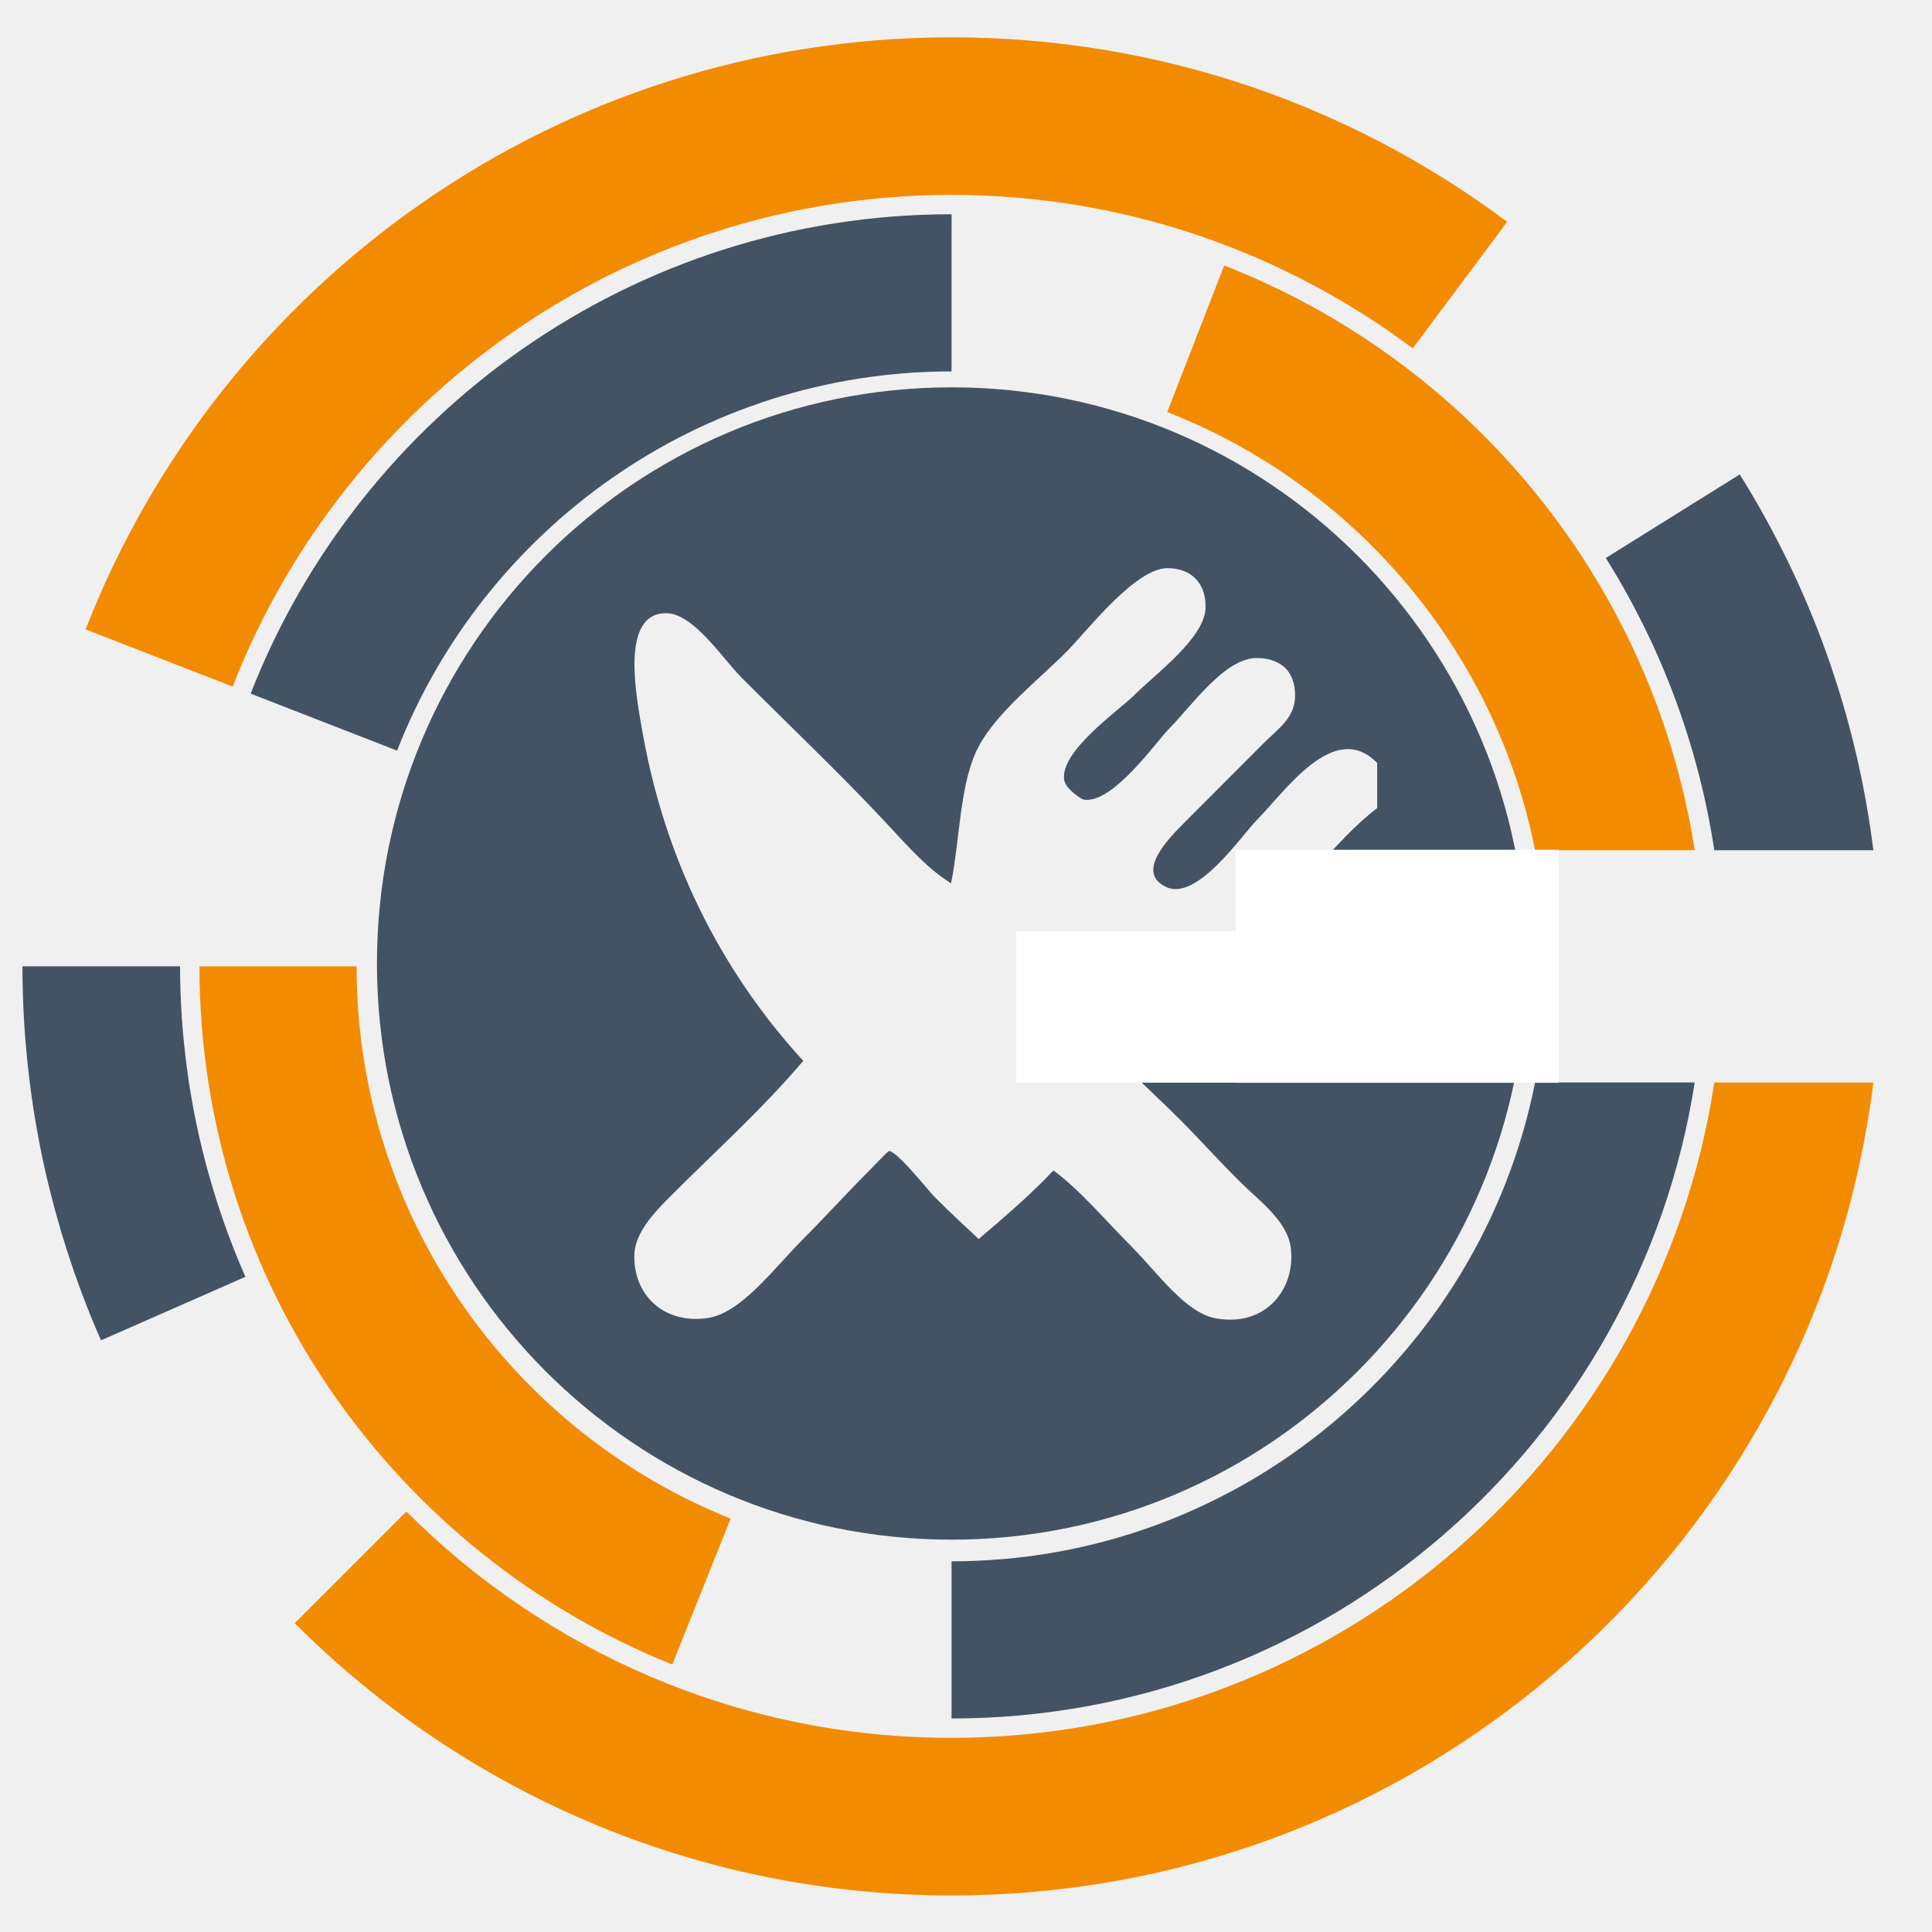
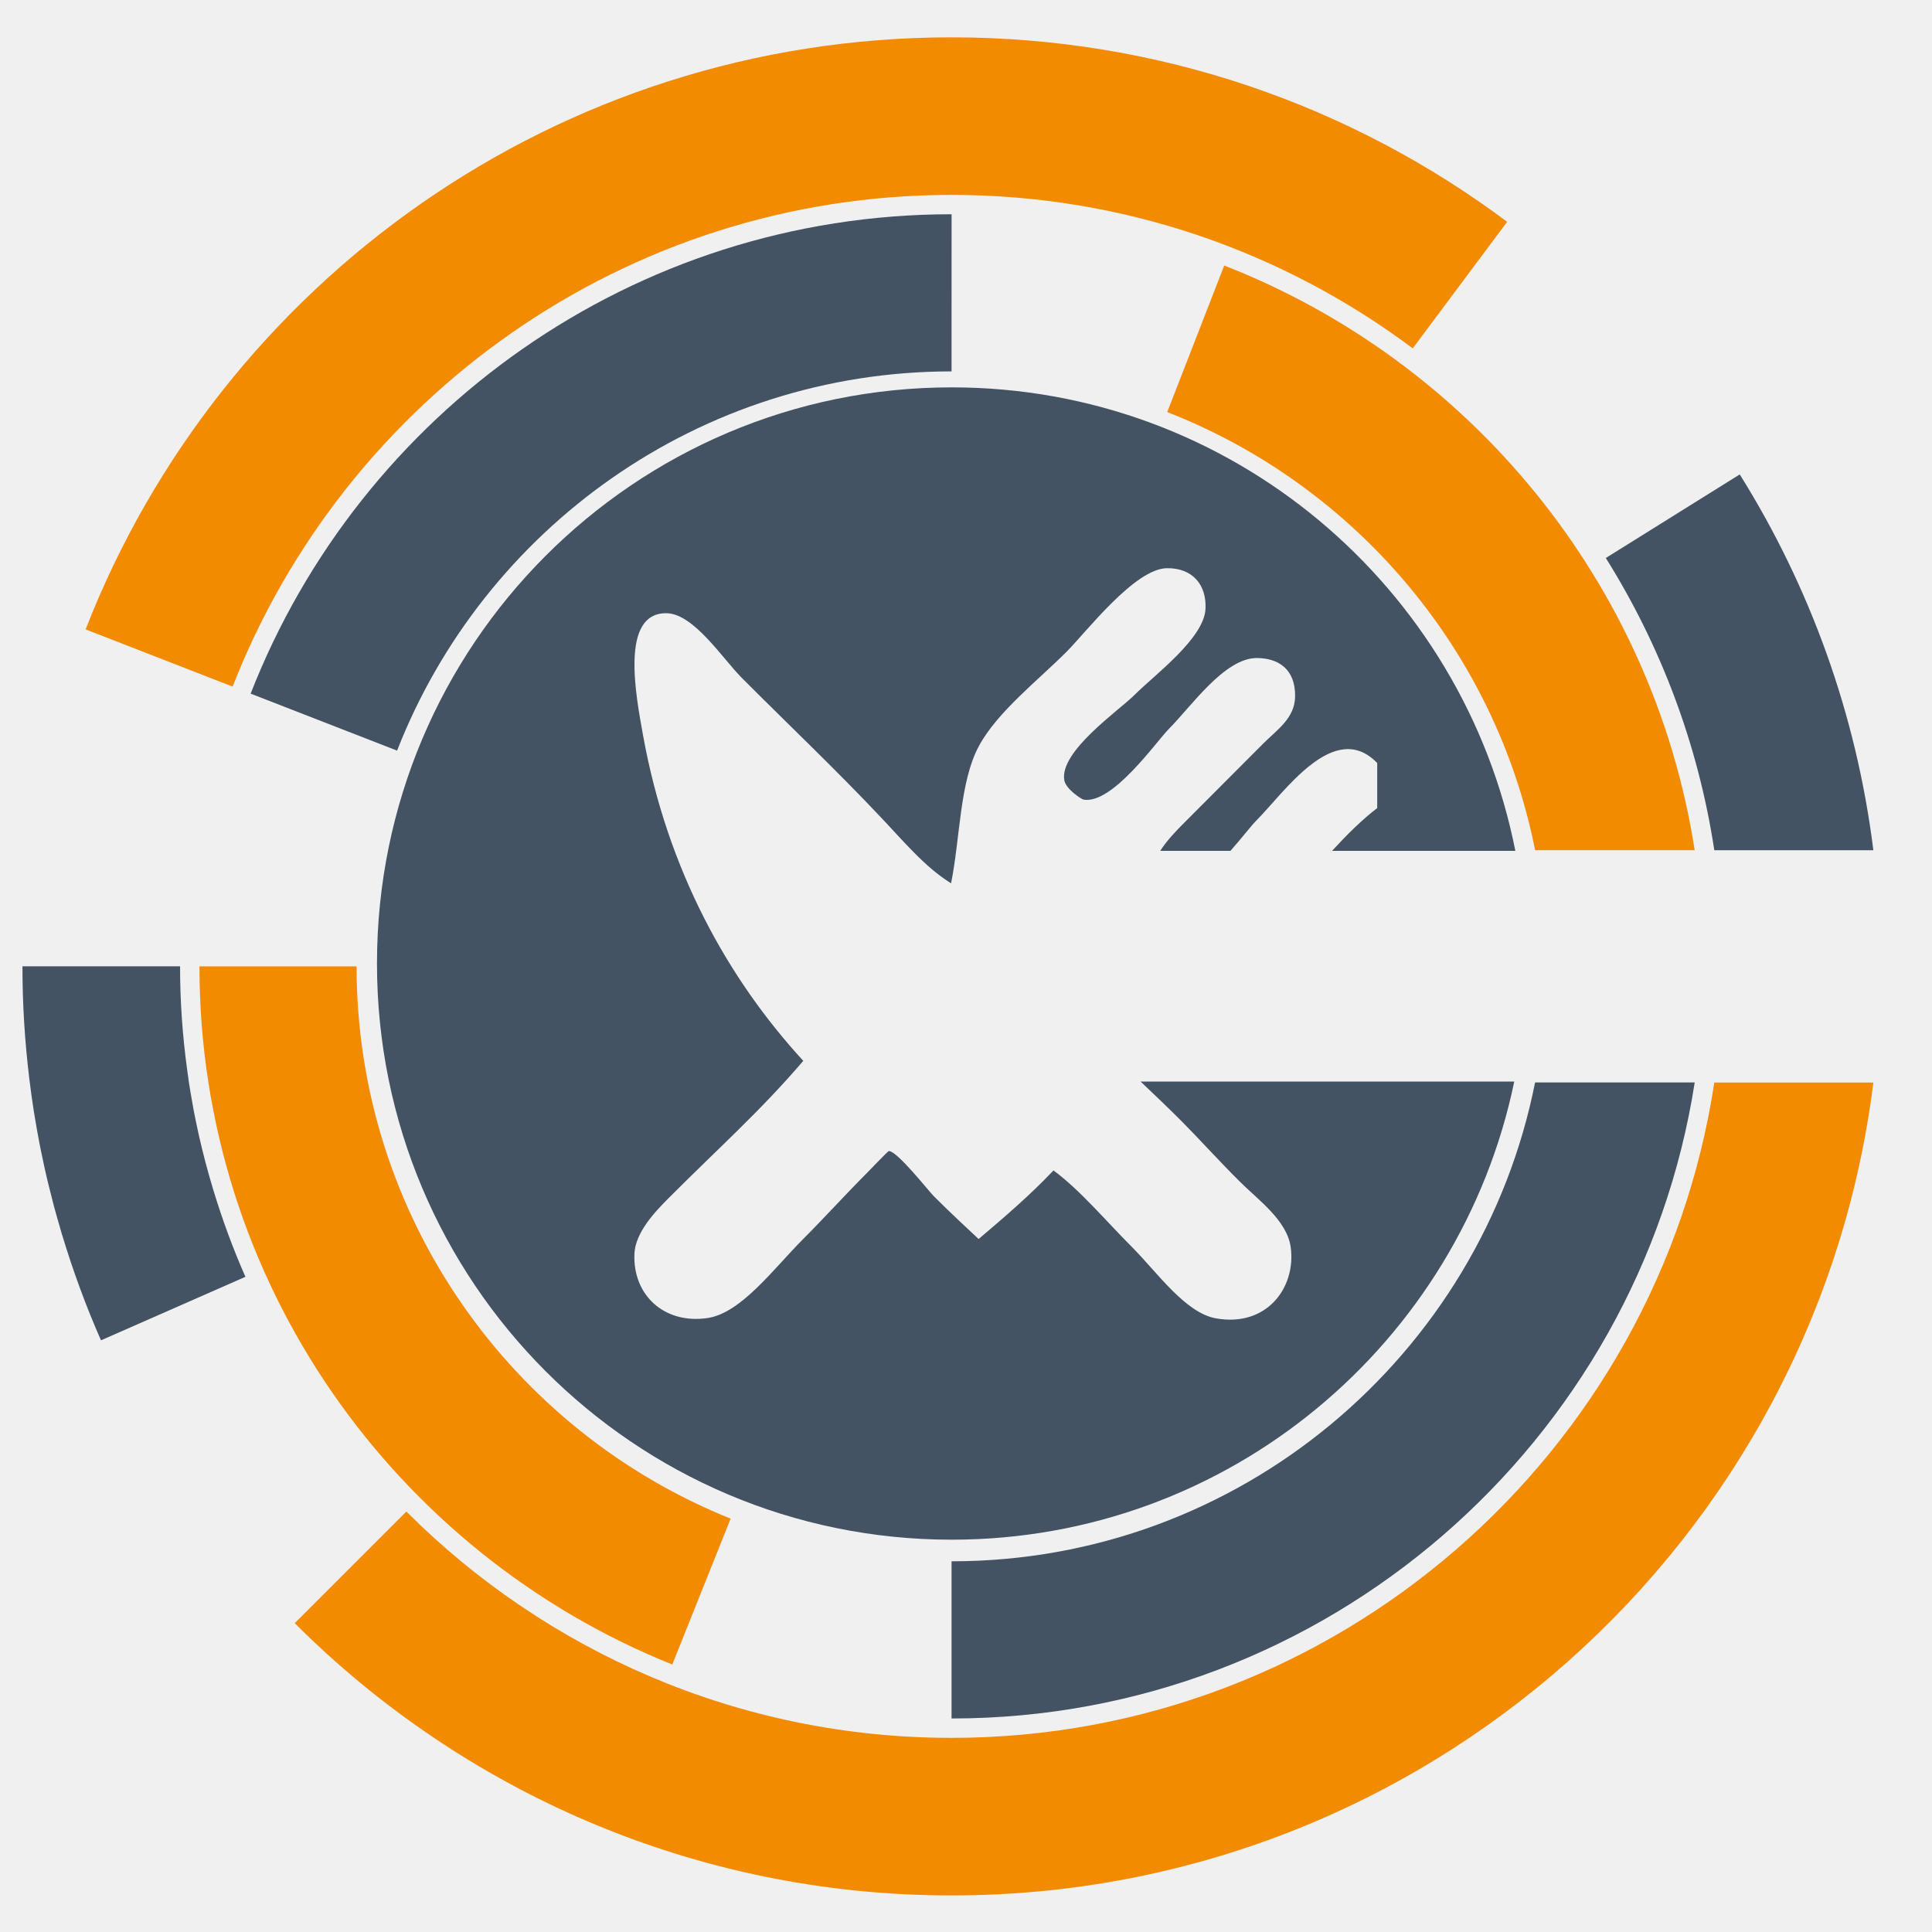
<svg xmlns="http://www.w3.org/2000/svg" xmlns:xlink="http://www.w3.org/1999/xlink" version="1.1" x="0px" y="0px" viewBox="0 0 1000 1000" enable-background="new 0 0 1000 1000" xml:space="preserve" id="svg2" width="100%" height="100%">
  <defs id="defs12">
    <clipPath id="SVGID_2_">
      <use height="1052.362" width="744.094" y="0" x="0" style="overflow:visible" xlink:href="#SVGID_1_" overflow="visible" id="use11" />
    </clipPath>
    <clipPath id="clipPath3049">
      <use height="1052.362" width="744.094" y="0" x="0" style="overflow:visible" xlink:href="#SVGID_1_" overflow="visible" id="use3051" />
    </clipPath>
    <clipPath id="clipPath3053">
      <use height="1052.362" width="744.094" y="0" x="0" style="overflow:visible" xlink:href="#SVGID_1_" overflow="visible" id="use3055" />
    </clipPath>
    <clipPath id="clipPath3057">
      <use height="1052.362" width="744.094" y="0" x="0" style="overflow:visible" xlink:href="#SVGID_1_" overflow="visible" id="use3059" />
    </clipPath>
    <clipPath id="clipPath3061">
      <use height="1052.362" width="744.094" y="0" x="0" style="overflow:visible" xlink:href="#SVGID_1_" overflow="visible" id="use3063" />
    </clipPath>
    <clipPath id="clipPath3065">
      <use height="1052.362" width="744.094" y="0" x="0" style="overflow:visible" xlink:href="#SVGID_1_" overflow="visible" id="use3067" />
    </clipPath>
    <clipPath id="clipPath3069">
      <use height="1052.362" width="744.094" y="0" x="0" style="overflow:visible" xlink:href="#SVGID_1_" overflow="visible" id="use3071" />
    </clipPath>
    <clipPath id="clipPath3073">
      <use height="1052.362" width="744.094" y="0" x="0" style="overflow:visible" xlink:href="#SVGID_1_" overflow="visible" id="use3075" />
    </clipPath>
    <clipPath id="clipPath3077">
      <use height="1052.362" width="744.094" y="0" x="0" style="overflow:visible" xlink:href="#SVGID_1_" overflow="visible" id="use3079" />
    </clipPath>
    <clipPath id="clipPath3081">
      <use height="1052.362" width="744.094" y="0" x="0" style="overflow:visible" xlink:href="#SVGID_1_" overflow="visible" id="use3083" />
    </clipPath>
    <clipPath id="clipPath3085">
      <use height="1052.362" width="744.094" y="0" x="0" style="overflow:visible" xlink:href="#SVGID_1_" overflow="visible" id="use3087" />
    </clipPath>
    <clipPath id="clipPath3089">
      <use height="1052.362" width="744.094" y="0" x="0" style="overflow:visible" xlink:href="#SVGID_1_" overflow="visible" id="use3091" />
    </clipPath>
    <clipPath id="clipPath3093">
      <use height="1052.362" width="744.094" y="0" x="0" style="overflow:visible" xlink:href="#SVGID_1_" overflow="visible" id="use3095" />
    </clipPath>
    <clipPath id="clipPath3097">
      <use height="1052.362" width="744.094" y="0" x="0" style="overflow:visible" xlink:href="#SVGID_1_" overflow="visible" id="use3099" />
    </clipPath>
    <clipPath id="clipPath3101">
      <use height="1052.362" width="744.094" y="0" x="0" style="overflow:visible" xlink:href="#SVGID_1_" overflow="visible" id="use3103" />
    </clipPath>
    <clipPath id="clipPath3105">
      <use height="1052.362" width="744.094" y="0" x="0" style="overflow:visible" xlink:href="#SVGID_1_" overflow="visible" id="use3107" />
    </clipPath>
    <clipPath id="clipPath3109">
      <use height="1052.362" width="744.094" y="0" x="0" style="overflow:visible" xlink:href="#SVGID_1_" overflow="visible" id="use3111" />
    </clipPath>
    <defs id="defs7">
      <rect height="792" width="1224" y="-294.475" x="-572.958" id="SVGID_1_" />
    </defs>
    <clipPath id="clipPath3116">
      <use id="use3118" overflow="visible" xlink:href="#SVGID_1_" style="overflow:visible" x="0" y="0" width="744.094" height="1052.362" />
    </clipPath>
  </defs>
-   <g id="g6" transform="matrix(0.607083,0,0,0.6086138,189.0409,194.4007)" style="fill:#435363;fill-opacity:1">
-     <path d="M 500,10 C 229.4,10 10,229.4 10,500 10,770.6 229.4,990 500,990 770.6,990 990,770.6 990,500 990,229.4 770.6,10 500,10 z m 217.5,498.3 c -31,18.1 -72.3,15.7 -116.4,25.5 23.1,35.2 60.1,65.4 94.9,100.3 14.8,14.8 30.4,32.2 49.3,51 16.1,16.1 40.8,33.4 43.8,56.5 4.5,34.3 -20.7,67.9 -63.8,60.2 -26.1,-4.7 -50,-39 -71.1,-60.2 C 630.9,718.3 609.5,692.7 586.8,676 567,696.9 545,715.7 523,734.3 c -9.7,-9.1 -23.4,-21.6 -38.3,-36.5 -4.4,-4.4 -31.3,-38.6 -38.3,-38.3 -0.7,0 -15,15 -18.2,18.2 -19.3,19.3 -38.4,40.3 -54.7,56.5 -25.4,25.4 -53.1,63.4 -82,67.4 -36.8,5.2 -63.5,-19.8 -62,-54.7 0.8,-18.2 17.5,-35.7 29.2,-47.4 C 302.1,656.1 336.4,626 373.5,582.8 309.5,513.3 257.7,420.9 236.9,306 230.7,271.7 217.1,201.4 257,202.1 c 23.1,0.4 47.9,38.8 63.8,54.7 43.4,43.4 79.2,77 118.5,118.5 19.4,20.4 38,42.9 60.2,56.5 7.8,-38.9 7.3,-86.3 23.7,-116.7 15.7,-29.1 50.6,-56.1 74.7,-80.2 16.7,-16.7 58.2,-70.8 85.7,-71.1 21.9,-0.2 33.8,14.2 32.8,34.6 -1.3,25.2 -43.3,56 -60.2,72.9 -13.5,13.5 -64.5,48.3 -60.2,72.9 1.4,7.7 15,16.2 16.4,16.4 24.7,4.3 62.2,-49.5 72.9,-60.2 18.8,-18.8 47.2,-60.1 74.7,-60.2 18,0 33.2,9 32.8,32.8 -0.3,18.6 -15.6,28.3 -27.3,40.1 -28.1,28.1 -40.3,40.3 -67.4,67.4 -13.1,13.1 -42.4,42.5 -14.6,54.7 26.1,11.5 64.7,-45.2 76,-56.5 24.2,-24.2 66.6,-87 103.3,-49.2 0,12.8 0,25.5 0,38.3 -49.1,37.6 -89.1,107.6 -145.3,140.5 z" id="path8" style="fill:#435363;fill-opacity:1" />
-   </g>
  <path id="path31" d="M 17.47,31.985 C 17.397,31.743 17.327,31.499 17.262,31.253 17.258,31.238 17.254,31.223 17.25,31.208 17.19,30.98 17.135,30.752 17.082,30.522 17.071,30.475 17.061,30.428 17.051,30.381 17.007,30.184 16.967,29.985 16.928,29.786 16.911,29.697 16.896,29.608 16.881,29.519 16.853,29.36 16.825,29.202 16.8,29.041 16.779,28.904 16.761,28.768 16.743,28.631 16.617,27.697 16.549,26.748 16.55,25.787 h -4.375 c -0.001,1.048 0.065,2.083 0.188,3.105 l 0,0 c 0.002,0.022 0.006,0.044 0.009,0.066 0.034,0.278 0.072,0.556 0.115,0.831 0.012,0.076 0.025,0.152 0.038,0.229 0.038,0.226 0.077,0.452 0.121,0.677 0.022,0.12 0.048,0.238 0.073,0.357 0.037,0.179 0.075,0.358 0.116,0.536 0.036,0.156 0.075,0.312 0.115,0.468 0.035,0.139 0.069,0.278 0.106,0.417 0.05,0.184 0.103,0.366 0.156,0.549 0.022,0.076 0.042,0.154 0.065,0.229 h 0.002 c 0.302,0.999 0.66,1.974 1.076,2.918 l 4.009,-1.763 C 18.019,33.624 17.721,32.814 17.47,31.985 z" clip-path="url(#SVGID_2_)" style="fill:#435363" transform="matrix(18.64656,0,0,18.64656,-215.3966,19.32203)" />
  <path id="path33" d="m 37.965,47.204 c -5.904,0 -11.256,-2.404 -15.133,-6.282 l -3.099,3.099 c 4.667,4.667 11.111,7.557 18.232,7.557 13.151,0 24.001,-9.844 25.588,-22.565 h -4.415 c -1.56,10.283 -10.46,18.191 -21.173,18.191" clip-path="url(#SVGID_2_)" style="fill:#f38b00" transform="matrix(18.64656,0,0,18.64656,-215.3966,19.32203)" />
  <path id="path35" d="m 37.965,4.374 c 4.797,0 9.228,1.585 12.802,4.26 L 53.388,5.121 C 49.086,1.905 43.748,0 37.965,0 27.022,0 17.672,6.816 13.928,16.435 l 4.081,1.588 C 21.124,10.042 28.895,4.374 37.965,4.374" clip-path="url(#SVGID_2_)" style="fill:#f38b00" transform="matrix(18.64656,0,0,18.64656,-215.3966,19.32203)" />
  <path id="path37" d="m 59.138,22.565 h 4.415 C 63.08,18.77 61.782,15.231 59.844,12.133 l -3.718,2.32 c 1.518,2.423 2.565,5.17 3.012,8.112" clip-path="url(#SVGID_2_)" style="fill:#435363" transform="matrix(18.64656,0,0,18.64656,-215.3966,19.32203)" />
  <path id="path39" d="m 54.164,22.565 h 4.43 C 57.438,15.137 52.351,8.995 45.534,6.334 l -1.582,4.068 c 5.184,2.024 9.105,6.591 10.212,12.163" clip-path="url(#SVGID_2_)" style="fill:#f38b00" transform="matrix(18.64656,0,0,18.64656,-215.3966,19.32203)" />
  <path id="path41" d="m 37.965,9.273 0,0 10e-4,-4.362 h -10e-4 c -8.843,0 -16.418,5.526 -19.456,13.307 L 22.574,19.8 C 24.978,13.645 30.97,9.273 37.965,9.273" clip-path="url(#SVGID_2_)" style="fill:#435363" transform="matrix(18.64656,0,0,18.64656,-215.3966,19.32203)" />
  <path id="path43" d="m 21.45,25.788 0,0 h -4.362 l 0,0 c 0,8.773 5.441,16.296 13.125,19.38 l 1.62,-4.049 C 25.754,38.679 21.45,32.728 21.45,25.788" clip-path="url(#SVGID_2_)" style="fill:#f38b00" transform="matrix(18.64656,0,0,18.64656,-215.3966,19.32203)" />
  <path id="path45" d="m 37.965,42.303 v 4.363 c 10.416,0 19.074,-7.668 20.629,-17.655 h -4.431 c -1.503,7.57 -8.194,13.292 -16.198,13.292" clip-path="url(#SVGID_2_)" style="fill:#435363;fill-opacity:1" transform="matrix(18.64656,0,0,18.64656,-215.3966,19.32203)" />
-   <rect style="fill:#ffffff;fill-opacity:1;fill-rule:evenodd;stroke:#ffffff;stroke-width:1.674px;stroke-linecap:butt;stroke-linejoin:miter;stroke-opacity:1" id="rect3030" width="165.572" height="118.928" x="640.465" y="440.678" />
-   <rect style="fill:#ffffff;fill-opacity:1;stroke:#ffffff;stroke-width:0.993;stroke-opacity:1" id="rect3800" width="128.178" height="77.371" x="526.483" y="482.521" />
+   <path style="fill:#435363;fill-opacity:1" d="M 492.594 200.5 C 328.317 200.5 195.125 334.028 195.125 498.719 C 195.125 663.41 328.317 796.938 492.594 796.938 C 635.982 796.938 755.657 695.2 783.781 559.812 L 590.375 559.812 C 597.354 566.477 604.519 573.231 611.562 580.312 C 620.547 589.32 630.026 599.933 641.5 611.375 C 651.274 621.174 666.273 631.691 668.094 645.75 C 670.826 666.625 655.509 687.061 629.344 682.375 C 613.499 679.515 598.997 658.653 586.188 645.75 C 572.042 631.569 559.062 615.976 545.281 605.812 C 533.261 618.533 519.887 629.992 506.531 641.312 C 500.643 635.774 492.327 628.162 483.281 619.094 C 480.61 616.416 464.281 595.599 460.031 595.781 C 459.606 595.781 450.943 604.896 449 606.844 C 437.283 618.59 425.677 631.39 415.781 641.25 C 400.361 656.709 383.545 679.816 366 682.25 C 343.659 685.415 327.464 670.209 328.375 648.969 C 328.861 637.892 338.991 627.246 346.094 620.125 C 372.441 593.711 393.258 575.386 415.781 549.094 C 376.928 506.795 345.471 450.555 332.844 380.625 C 329.08 359.75 320.84 316.98 345.062 317.406 C 359.086 317.65 374.129 341.011 383.781 350.688 C 410.129 377.101 431.86 397.555 455.719 422.812 C 467.496 435.228 478.804 448.91 492.281 457.188 C 497.017 433.512 496.7 404.689 506.656 386.188 C 516.187 368.477 537.401 352.043 552.031 337.375 C 562.17 327.211 587.336 294.276 604.031 294.094 C 617.326 293.972 624.576 302.741 623.969 315.156 C 623.18 330.493 597.666 349.246 587.406 359.531 C 579.211 367.748 548.265 388.903 550.875 403.875 C 551.725 408.561 559.963 413.753 560.812 413.875 C 575.807 416.492 598.567 383.731 605.062 377.219 C 616.476 365.777 633.743 340.655 650.438 340.594 C 661.365 340.594 670.587 346.077 670.344 360.562 C 670.162 371.883 660.853 377.787 653.75 384.969 L 612.844 425.969 C 609.372 429.449 604.049 434.841 600.531 440.406 L 636.875 440.406 C 642.746 433.781 647.581 427.426 650.125 424.875 C 664.816 410.147 690.564 371.932 712.844 394.938 L 712.844 418.25 C 704.752 424.463 697.054 432.133 689.469 440.406 L 784.344 440.406 C 757.302 303.619 636.972 200.5 492.594 200.5 z " id="path8" />
</svg>
